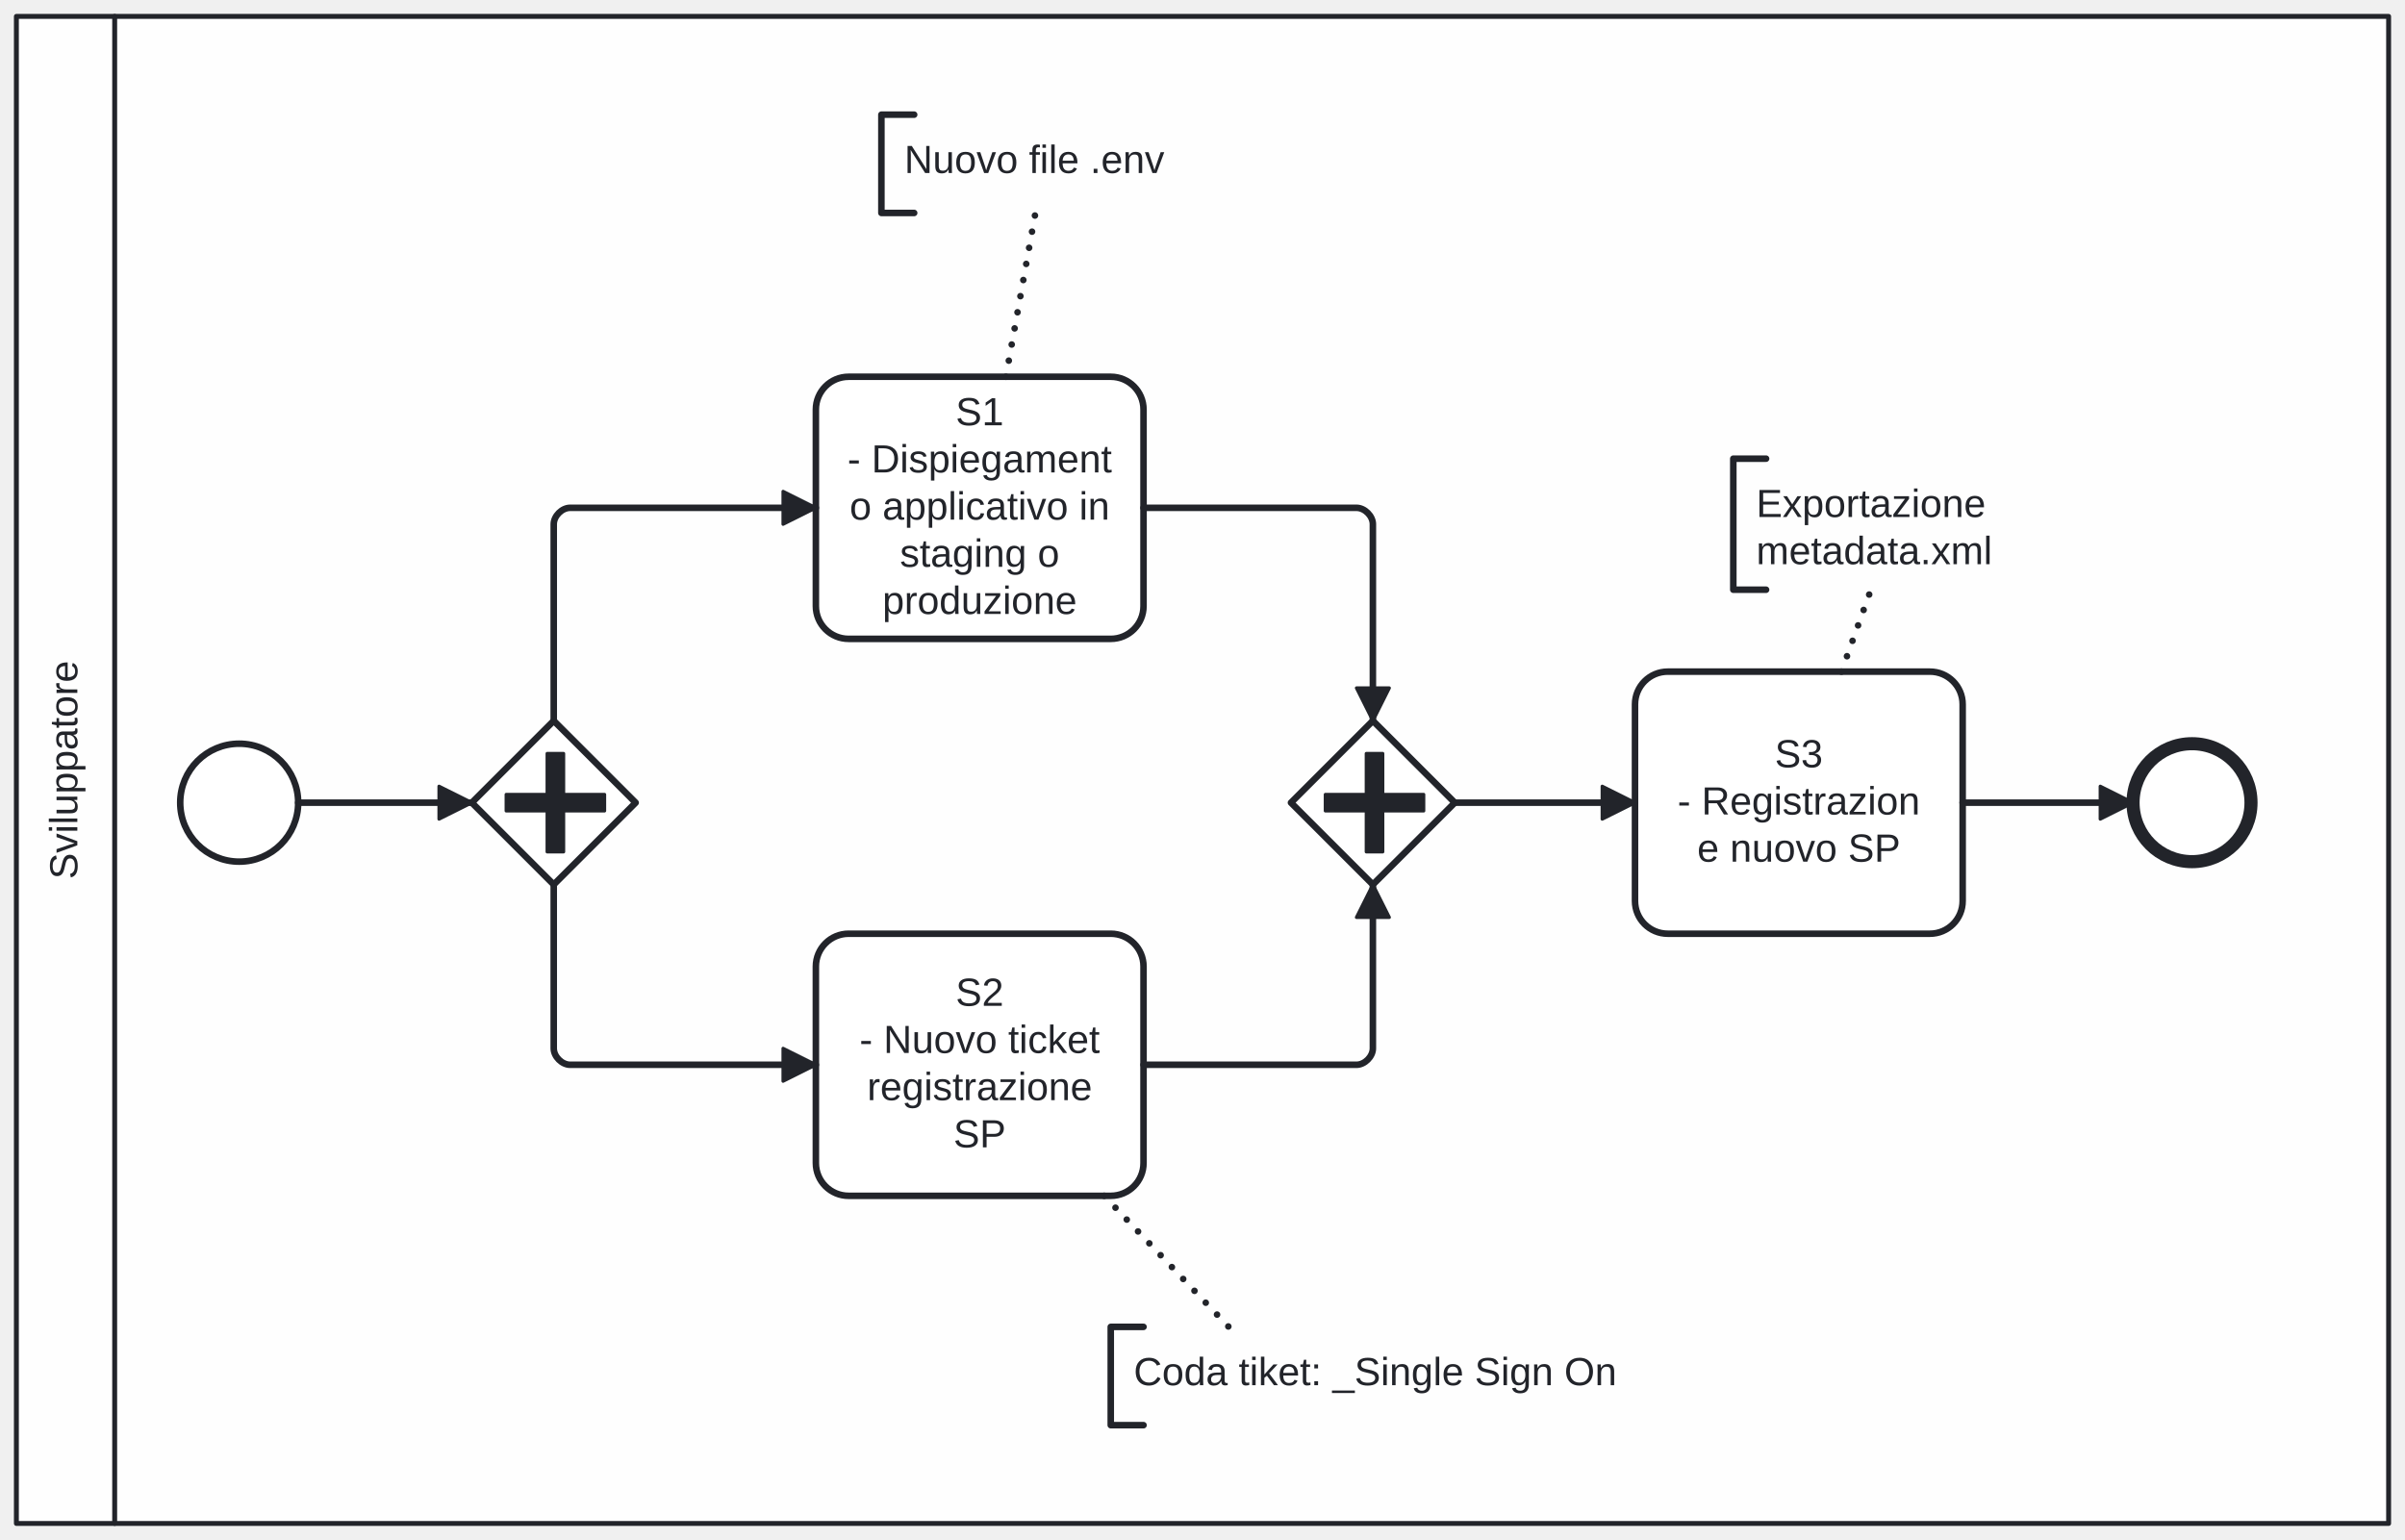
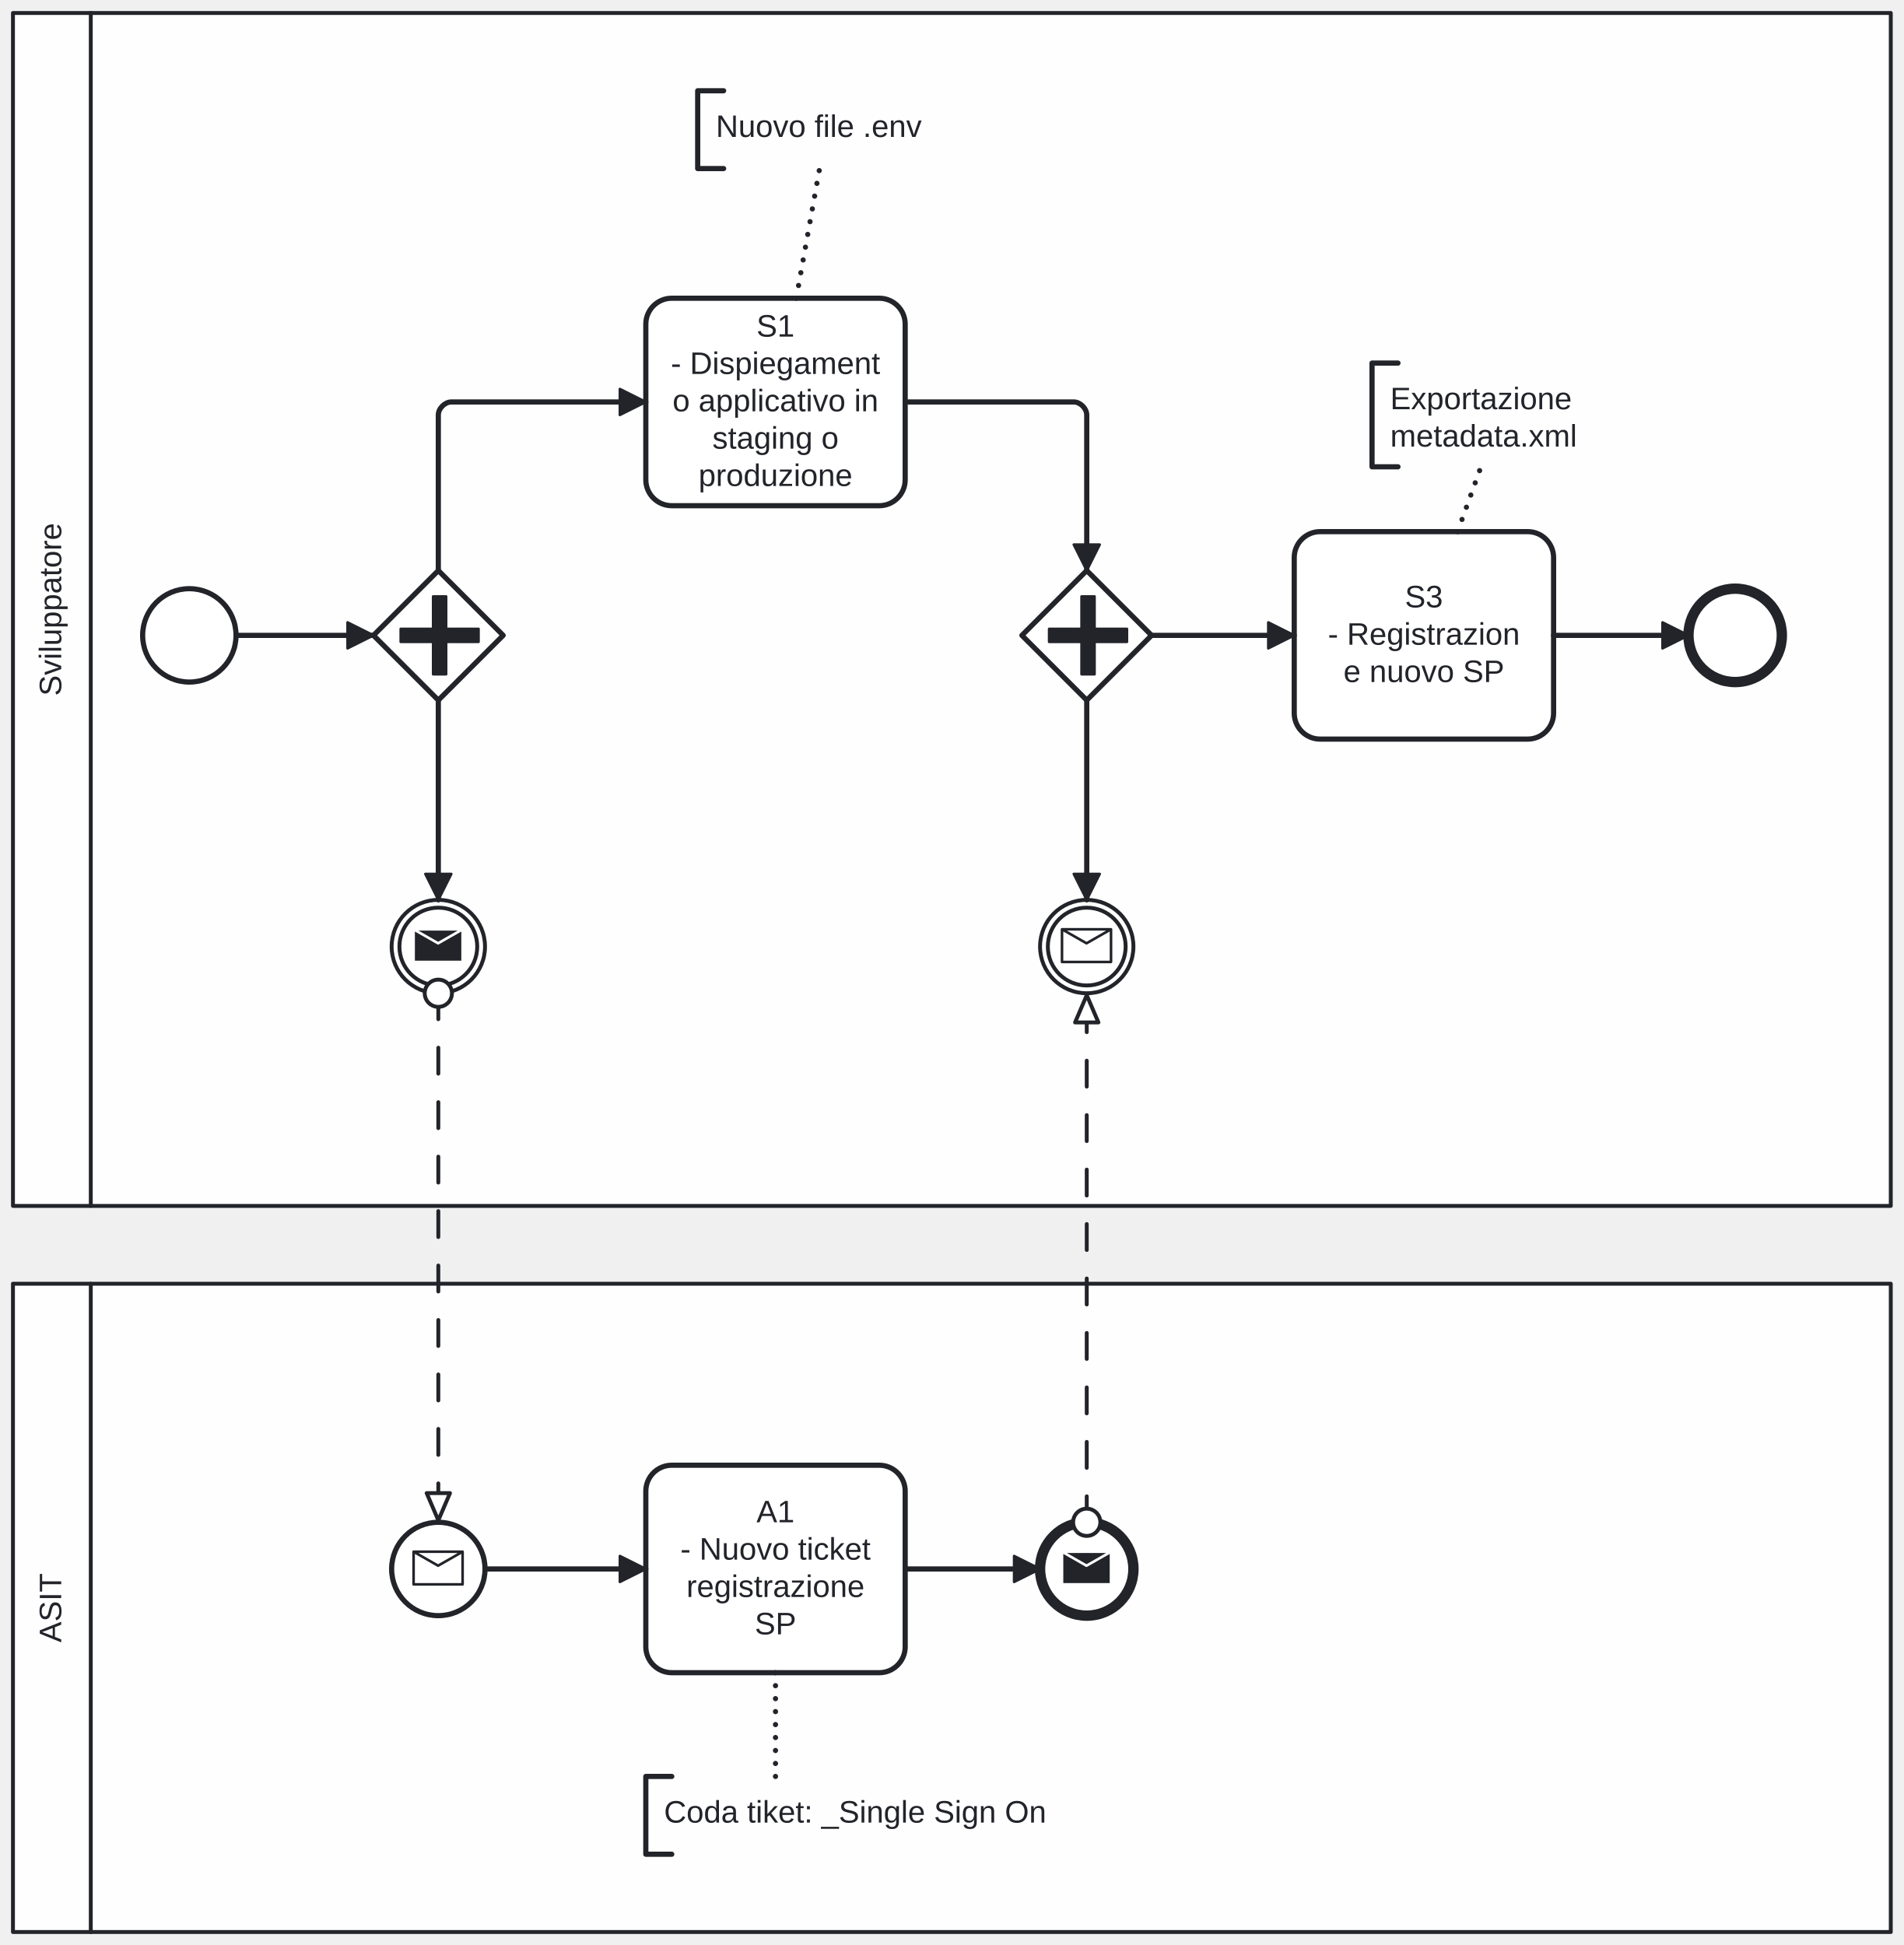
- <svg xmlns="http://www.w3.org/2000/svg" width="734" height="470" viewBox="151 75 734 470" version="1.1">
+ <svg xmlns="http://www.w3.org/2000/svg" width="734" height="750" viewBox="151 75 734 750" version="1.1">
  <defs>
-     <pattern id="djs-grid-pattern-624317" width="10" height="10" patternUnits="userSpaceOnUse">
+     <pattern id="djs-grid-pattern-515310" width="10" height="10" patternUnits="userSpaceOnUse">
      <circle cx="0.5" cy="0.5" r="0.5" style="fill: rgb(204, 204, 204);" />
    </pattern>
  </defs>
  <g class="djs-group">
    <g class="djs-element djs-shape" data-element-id="Participant_1ilblsd" transform="translate(156 80)" style="display: block;">
      <g class="djs-visual">
        <rect x="0" y="0" width="724" height="460" rx="0" ry="0" style="stroke-linecap: round; stroke-linejoin: round; stroke: rgb(34, 36, 42); stroke-width: 1.5px; fill: white; fill-opacity: 0.95;" />
        <path style="fill: none; stroke-linecap: round; stroke-linejoin: round; stroke: rgb(34, 36, 42); stroke-width: 1.5px;" d="M30,0L30,460" />
        <text lineHeight="1.2" class="djs-label" transform="matrix(-1.83697e-16 -1 1 -1.83697e-16 0 460)" style="font-family: Arial, sans-serif; font-size: 12px; font-weight: normal; fill: rgb(34, 36, 42);">
          <tspan x="196.641" y="18.6">Sviluppatore</tspan>
        </text>
      </g>
-       <rect x="-5" y="-5" rx="4" width="734" height="470" class="djs-outline" style="fill: none;" />
      <rect class="djs-hit djs-hit-no-move" x="0" y="0" width="724" height="460" style="fill: none; stroke-opacity: 0; stroke: white; stroke-width: 15px;" />
      <rect class="djs-hit djs-hit-click-stroke" x="0" y="0" width="724" height="460" style="fill: none; stroke-opacity: 0; stroke: white; stroke-width: 15px;" />
      <rect class="djs-hit djs-hit-all" x="0" y="0" width="30" height="460" style="fill: none; stroke-opacity: 0; stroke: white; stroke-width: 15px;" />
+       <rect x="-5" y="-5" rx="4" width="734" height="470" class="djs-outline" style="fill: none;" />
    </g>
    <g class="djs-children">
      <g class="djs-group">
        <g class="djs-element djs-shape" data-element-id="StartEvent_0eio8u2" transform="translate(206 302)" style="display: block;">
          <g class="djs-visual">
            <circle cx="18" cy="18" r="18" style="stroke-linecap: round; stroke-linejoin: round; stroke: rgb(34, 36, 42); stroke-width: 2px; fill: white; fill-opacity: 0.95;" />
          </g>
          <rect class="djs-hit djs-hit-all" x="0" y="0" width="36" height="36" style="fill: none; stroke-opacity: 0; stroke: white; stroke-width: 15px;" />
          <circle cx="18" cy="18" r="23" class="djs-outline" style="fill: none;" />
        </g>
      </g>
      <g class="djs-group">
        <g class="djs-element djs-shape" data-element-id="Event_18gn0qd" transform="translate(802 302)" style="display: block;">
          <g class="djs-visual">
            <circle cx="18" cy="18" r="18" style="stroke-linecap: round; stroke-linejoin: round; stroke: rgb(34, 36, 42); stroke-width: 4px; fill: white; fill-opacity: 0.95;" />
          </g>
          <rect class="djs-hit djs-hit-all" x="0" y="0" width="36" height="36" style="fill: none; stroke-opacity: 0; stroke: white; stroke-width: 15px;" />
          <circle cx="18" cy="18" r="24" class="djs-outline" style="fill: none;" />
        </g>
      </g>
      <g class="djs-group">
        <g class="djs-element djs-shape" data-element-id="Activity_13cdo8l" transform="translate(650 280)" style="display: block;">
          <g class="djs-visual">
            <rect x="0" y="0" width="100" height="80" rx="10" ry="10" style="stroke-linecap: round; stroke-linejoin: round; stroke: rgb(34, 36, 42); stroke-width: 2px; fill: white; fill-opacity: 0.95;" />
            <text lineHeight="1.2" class="djs-label" style="font-family: Arial, sans-serif; font-size: 12px; font-weight: normal; fill: rgb(34, 36, 42);">
              <tspan x="42.656" y="29.2">S3 </tspan>
              <tspan x="12.984" y="43.6">- Registrazion</tspan>
              <tspan x="18.977" y="58">e nuovo SP</tspan>
            </text>
          </g>
          <rect class="djs-hit djs-hit-all" x="0" y="0" width="100" height="80" style="fill: none; stroke-opacity: 0; stroke: white; stroke-width: 15px;" />
          <rect x="-5" y="-5" rx="14" width="110" height="90" class="djs-outline" style="fill: none;" />
        </g>
      </g>
      <g class="djs-group">
        <g class="djs-element djs-shape" data-element-id="Gateway_0kgjt56" transform="translate(295 295)" style="display: block;">
          <g class="djs-visual">
            <polygon points="25,0 50,25 25,50 0,25" style="stroke-linecap: round; stroke-linejoin: round; stroke: rgb(34, 36, 42); stroke-width: 2px; fill: white; fill-opacity: 0.95;" />
            <path d="m 23,10 0,12.5 -12.5,0 0,5 12.5,0 0,12.5 5,0 0,-12.5 12.5,0 0,-5 -12.5,0 0,-12.5 -5,0 z" style="fill: rgb(34, 36, 42); stroke-linecap: round; stroke-linejoin: round; stroke: rgb(34, 36, 42); stroke-width: 1px;" />
          </g>
          <rect class="djs-hit djs-hit-all" x="0" y="0" width="50" height="50" style="fill: none; stroke-opacity: 0; stroke: white; stroke-width: 15px;" />
          <rect x="2" y="2" rx="4" width="46" height="46" class="djs-outline" style="transform-box: fill-box; transform: rotate(45deg); transform-origin: center center; fill: none;" />
        </g>
      </g>
      <g class="djs-group">
        <g class="djs-element djs-shape" data-element-id="Gateway_1dvf3fn" transform="translate(545 295)" style="display: block;">
          <g class="djs-visual">
            <polygon points="25,0 50,25 25,50 0,25" style="stroke-linecap: round; stroke-linejoin: round; stroke: rgb(34, 36, 42); stroke-width: 2px; fill: white; fill-opacity: 0.95;" />
            <path d="m 23,10 0,12.5 -12.5,0 0,5 12.5,0 0,12.5 5,0 0,-12.5 12.5,0 0,-5 -12.5,0 0,-12.5 -5,0 z" style="fill: rgb(34, 36, 42); stroke-linecap: round; stroke-linejoin: round; stroke: rgb(34, 36, 42); stroke-width: 1px;" />
          </g>
          <rect class="djs-hit djs-hit-all" x="0" y="0" width="50" height="50" style="fill: none; stroke-opacity: 0; stroke: white; stroke-width: 15px;" />
          <rect x="2" y="2" rx="4" width="46" height="46" class="djs-outline" style="transform-box: fill-box; transform: rotate(45deg); transform-origin: center center; fill: none;" />
-         </g>
-       </g>
-       <g class="djs-group">
-         <g class="djs-element djs-shape" data-element-id="Activity_0tmb2r7" transform="translate(400 360)" style="display: block;">
-           <g class="djs-visual">
-             <rect x="0" y="0" width="100" height="80" rx="10" ry="10" style="stroke-linecap: round; stroke-linejoin: round; stroke: rgb(34, 36, 42); stroke-width: 2px; fill: white; fill-opacity: 0.95;" />
-             <text lineHeight="1.2" class="djs-label" style="font-family: Arial, sans-serif; font-size: 12px; font-weight: normal; fill: rgb(34, 36, 42);">
-               <tspan x="42.656" y="22">S2 </tspan>
-               <tspan x="13.32" y="36.4">- Nuovo ticket </tspan>
-               <tspan x="15.648" y="50.8">registrazione </tspan>
-               <tspan x="41.992" y="65.2">SP</tspan>
-             </text>
-           </g>
-           <rect class="djs-hit djs-hit-all" x="0" y="0" width="100" height="80" style="fill: none; stroke-opacity: 0; stroke: white; stroke-width: 15px;" />
-           <rect x="-5" y="-5" rx="14" width="110" height="90" class="djs-outline" style="fill: none;" />
        </g>
      </g>
      <g class="djs-group">
        <g class="djs-element djs-shape" data-element-id="Activity_1lchfx7" transform="translate(400 190)" style="display: block;">
          <g class="djs-visual">
            <rect x="0" y="0" width="100" height="80" rx="10" ry="10" style="stroke-linecap: round; stroke-linejoin: round; stroke: rgb(34, 36, 42); stroke-width: 2px; fill: white; fill-opacity: 0.95;" />
            <text lineHeight="1.2" class="djs-label" style="font-family: Arial, sans-serif; font-size: 12px; font-weight: normal; fill: rgb(34, 36, 42);">
              <tspan x="42.656" y="14.8">S1 </tspan>
              <tspan x="9.648" y="29.2">- Dispiegament</tspan>
              <tspan x="10.305" y="43.6">o applicativo in</tspan>
              <tspan x="25.648" y="58">staging o </tspan>
              <tspan x="20.305" y="72.4">produzione</tspan>
            </text>
          </g>
          <rect class="djs-hit djs-hit-all" x="0" y="0" width="100" height="80" style="fill: none; stroke-opacity: 0; stroke: white; stroke-width: 15px;" />
          <rect x="-5" y="-5" rx="14" width="110" height="90" class="djs-outline" style="fill: none;" />
        </g>
      </g>
      <g class="djs-group">
+         <g class="djs-element djs-shape" data-element-id="Event_14rfdn1" transform="translate(302 422)" style="display: block;">
+           <g class="djs-visual">
+             <circle cx="18" cy="18" r="18" style="stroke-linecap: round; stroke-linejoin: round; stroke: rgb(34, 36, 42); stroke-width: 1.5px; fill: white; fill-opacity: 0.95;" />
+             <circle cx="18" cy="18" r="15" style="stroke-linecap: round; stroke-linejoin: round; stroke: rgb(34, 36, 42); stroke-width: 1.5px; fill: none;" />
+             <path d="m 8.46,11.34 l 0,12.6 l 18.9,0 l 0,-12.6 z l 9.45,5.4 l 9.45,-5.4" style="fill: rgb(34, 36, 42); stroke-linecap: round; stroke-linejoin: round; stroke: white; stroke-width: 1px;" />
+           </g>
+           <rect class="djs-hit djs-hit-all" x="0" y="0" width="36" height="36" style="fill: none; stroke-opacity: 0; stroke: white; stroke-width: 15px;" />
+           <circle cx="18" cy="18" r="23" class="djs-outline" style="fill: none;" />
+         </g>
+       </g>
+       <g class="djs-group">
+         <g class="djs-element djs-shape" data-element-id="Event_0gh3zfl" transform="translate(552 422)" style="display: block;">
+           <g class="djs-visual">
+             <circle cx="18" cy="18" r="18" style="stroke-linecap: round; stroke-linejoin: round; stroke: rgb(34, 36, 42); stroke-width: 1.5px; fill: white; fill-opacity: 0.95;" />
+             <circle cx="18" cy="18" r="15" style="stroke-linecap: round; stroke-linejoin: round; stroke: rgb(34, 36, 42); stroke-width: 1.5px; fill: none;" />
+             <path d="m 8.46,11.34 l 0,12.6 l 18.9,0 l 0,-12.6 z l 9.45,5.4 l 9.45,-5.4" style="fill: white; stroke-linecap: round; stroke-linejoin: round; stroke: rgb(34, 36, 42); stroke-width: 1px;" />
+           </g>
+           <rect class="djs-hit djs-hit-all" x="0" y="0" width="36" height="36" style="fill: none; stroke-opacity: 0; stroke: white; stroke-width: 15px;" />
+           <circle cx="18" cy="18" r="23" class="djs-outline" style="fill: none;" />
+         </g>
+       </g>
+       <g class="djs-group">
        <g class="djs-element djs-connection" data-element-id="Flow_0ja02mr" style="display: block;">
          <g class="djs-visual">
            <defs>
-               <marker id="marker-8rjuzr8lrdohg15y5bk6tlogd" viewBox="0 0 20 20" refX="11" refY="10" markerWidth="10" markerHeight="10" orient="auto">
-                 <path d="M 1 5 L 11 10 L 1 15 Z" style="stroke-linecap: round; stroke-linejoin: round; stroke: rgb(34, 36, 42); stroke-width: 1px; fill: rgb(34, 36, 42);" />
-               </marker>
-             </defs>
-             <path data-corner-radius="5" style="fill: none; stroke-linecap: round; stroke-linejoin: round; stroke: rgb(34, 36, 42); stroke-width: 2px; marker-end: url('#marker-8rjuzr8lrdohg15y5bk6tlogd');" d="M242,320L295,320" />
+               <marker id="marker-3g49tixcbj3zzi3zf0a4rburv" viewBox="0 0 20 20" refX="11" refY="10" markerWidth="10" markerHeight="10" orient="auto">
+                 <path d="M 1 5 L 11 10 L 1 15 Z" style="stroke-linecap: round; stroke-linejoin: round; stroke: rgb(34, 36, 42); stroke-width: 1px; fill: rgb(34, 36, 42);" />
+               </marker>
+             </defs>
+             <path data-corner-radius="5" style="fill: none; stroke-linecap: round; stroke-linejoin: round; stroke: rgb(34, 36, 42); stroke-width: 2px; marker-end: url('#marker-3g49tixcbj3zzi3zf0a4rburv');" d="M242,320L295,320" />
          </g>
          <path d="M242,320L295,320" class="djs-hit djs-hit-stroke" style="fill: none; stroke-opacity: 0; stroke: white; stroke-width: 15px;" />
          <rect x="237" y="315" rx="4" width="63" height="10" class="djs-outline" style="fill: none;" />
        </g>
      </g>
      <g class="djs-group">
        <g class="djs-element djs-connection" data-element-id="Flow_1jn1i49" style="display: block;">
          <g class="djs-visual">
            <defs>
-               <marker id="marker-423mjqif7gg9wqgr9s1x3wa03" viewBox="0 0 20 20" refX="11" refY="10" markerWidth="10" markerHeight="10" orient="auto">
-                 <path d="M 1 5 L 11 10 L 1 15 Z" style="stroke-linecap: round; stroke-linejoin: round; stroke: rgb(34, 36, 42); stroke-width: 1px; fill: rgb(34, 36, 42);" />
-               </marker>
-             </defs>
-             <path data-corner-radius="5" style="fill: none; stroke-linecap: round; stroke-linejoin: round; stroke: rgb(34, 36, 42); stroke-width: 2px; marker-end: url('#marker-423mjqif7gg9wqgr9s1x3wa03');" d="M750,320L802,320" />
+               <marker id="marker-ciyyrghwo7wbdj0zioovexiib" viewBox="0 0 20 20" refX="11" refY="10" markerWidth="10" markerHeight="10" orient="auto">
+                 <path d="M 1 5 L 11 10 L 1 15 Z" style="stroke-linecap: round; stroke-linejoin: round; stroke: rgb(34, 36, 42); stroke-width: 1px; fill: rgb(34, 36, 42);" />
+               </marker>
+             </defs>
+             <path data-corner-radius="5" style="fill: none; stroke-linecap: round; stroke-linejoin: round; stroke: rgb(34, 36, 42); stroke-width: 2px; marker-end: url('#marker-ciyyrghwo7wbdj0zioovexiib');" d="M750,320L802,320" />
          </g>
          <path d="M750,320L802,320" class="djs-hit djs-hit-stroke" style="fill: none; stroke-opacity: 0; stroke: white; stroke-width: 15px;" />
          <rect x="745" y="315" rx="4" width="62" height="10" class="djs-outline" style="fill: none;" />
        </g>
      </g>
      <g class="djs-group">
        <g class="djs-element djs-connection" data-element-id="Flow_1rvk4ae" style="display: block;">
          <g class="djs-visual">
            <defs>
-               <marker id="marker-6elnamfbk0u8gzsc5g1a8yxod" viewBox="0 0 20 20" refX="11" refY="10" markerWidth="10" markerHeight="10" orient="auto">
-                 <path d="M 1 5 L 11 10 L 1 15 Z" style="stroke-linecap: round; stroke-linejoin: round; stroke: rgb(34, 36, 42); stroke-width: 1px; fill: rgb(34, 36, 42);" />
-               </marker>
-             </defs>
-             <path data-corner-radius="5" style="fill: none; stroke-linecap: round; stroke-linejoin: round; stroke: rgb(34, 36, 42); stroke-width: 2px; marker-end: url('#marker-6elnamfbk0u8gzsc5g1a8yxod');" d="M595,320L650,320" />
+               <marker id="marker-0lic7okczjqujd2smrrmyn0vu" viewBox="0 0 20 20" refX="11" refY="10" markerWidth="10" markerHeight="10" orient="auto">
+                 <path d="M 1 5 L 11 10 L 1 15 Z" style="stroke-linecap: round; stroke-linejoin: round; stroke: rgb(34, 36, 42); stroke-width: 1px; fill: rgb(34, 36, 42);" />
+               </marker>
+             </defs>
+             <path data-corner-radius="5" style="fill: none; stroke-linecap: round; stroke-linejoin: round; stroke: rgb(34, 36, 42); stroke-width: 2px; marker-end: url('#marker-0lic7okczjqujd2smrrmyn0vu');" d="M595,320L650,320" />
          </g>
          <path d="M595,320L650,320" class="djs-hit djs-hit-stroke" style="fill: none; stroke-opacity: 0; stroke: white; stroke-width: 15px;" />
          <rect x="590" y="315" rx="4" width="65" height="10" class="djs-outline" style="fill: none;" />
        </g>
      </g>
      <g class="djs-group">
        <g class="djs-element djs-connection" data-element-id="Flow_0dtzg3n" style="display: block;">
          <g class="djs-visual">
            <defs>
-               <marker id="marker-6a7yzrg5sb4ixye3h7hulvjj4" viewBox="0 0 20 20" refX="11" refY="10" markerWidth="10" markerHeight="10" orient="auto">
-                 <path d="M 1 5 L 11 10 L 1 15 Z" style="stroke-linecap: round; stroke-linejoin: round; stroke: rgb(34, 36, 42); stroke-width: 1px; fill: rgb(34, 36, 42);" />
-               </marker>
-             </defs>
-             <path data-corner-radius="5" style="fill: none; stroke-linecap: round; stroke-linejoin: round; stroke: rgb(34, 36, 42); stroke-width: 2px; marker-end: url('#marker-6a7yzrg5sb4ixye3h7hulvjj4');" d="M320,295L320,235C320,232.5,322.5,230,325,230L400,230" />
+               <marker id="marker-8hump3ldx2q9zybprzwfnaph0" viewBox="0 0 20 20" refX="11" refY="10" markerWidth="10" markerHeight="10" orient="auto">
+                 <path d="M 1 5 L 11 10 L 1 15 Z" style="stroke-linecap: round; stroke-linejoin: round; stroke: rgb(34, 36, 42); stroke-width: 1px; fill: rgb(34, 36, 42);" />
+               </marker>
+             </defs>
+             <path data-corner-radius="5" style="fill: none; stroke-linecap: round; stroke-linejoin: round; stroke: rgb(34, 36, 42); stroke-width: 2px; marker-end: url('#marker-8hump3ldx2q9zybprzwfnaph0');" d="M320,295L320,235C320,232.5,322.5,230,325,230L400,230" />
          </g>
          <path d="M320,295L320,230L400,230" class="djs-hit djs-hit-stroke" style="fill: none; stroke-opacity: 0; stroke: white; stroke-width: 15px;" />
          <rect x="315" y="225" rx="4" width="90" height="75" class="djs-outline" style="fill: none;" />
        </g>
      </g>
      <g class="djs-group">
-         <g class="djs-element djs-connection" data-element-id="Flow_1w3rgrb" style="display: block;">
-           <g class="djs-visual">
-             <defs>
-               <marker id="marker-b804ns3a7drpouvuy4jwl9r8p" viewBox="0 0 20 20" refX="11" refY="10" markerWidth="10" markerHeight="10" orient="auto">
-                 <path d="M 1 5 L 11 10 L 1 15 Z" style="stroke-linecap: round; stroke-linejoin: round; stroke: rgb(34, 36, 42); stroke-width: 1px; fill: rgb(34, 36, 42);" />
-               </marker>
-             </defs>
-             <path data-corner-radius="5" style="fill: none; stroke-linecap: round; stroke-linejoin: round; stroke: rgb(34, 36, 42); stroke-width: 2px; marker-end: url('#marker-b804ns3a7drpouvuy4jwl9r8p');" d="M320,345L320,395C320,397.5,322.5,400,325,400L400,400" />
-           </g>
-           <path d="M320,345L320,400L400,400" class="djs-hit djs-hit-stroke" style="fill: none; stroke-opacity: 0; stroke: white; stroke-width: 15px;" />
-           <rect x="315" y="340" rx="4" width="90" height="65" class="djs-outline" style="fill: none;" />
-         </g>
-       </g>
-       <g class="djs-group">
        <g class="djs-element djs-connection" data-element-id="Flow_0gctdsy" style="display: block;">
          <g class="djs-visual">
            <defs>
-               <marker id="marker-01gkvn28xzj5rkgzizusn3z6m" viewBox="0 0 20 20" refX="11" refY="10" markerWidth="10" markerHeight="10" orient="auto">
-                 <path d="M 1 5 L 11 10 L 1 15 Z" style="stroke-linecap: round; stroke-linejoin: round; stroke: rgb(34, 36, 42); stroke-width: 1px; fill: rgb(34, 36, 42);" />
-               </marker>
-             </defs>
-             <path data-corner-radius="5" style="fill: none; stroke-linecap: round; stroke-linejoin: round; stroke: rgb(34, 36, 42); stroke-width: 2px; marker-end: url('#marker-01gkvn28xzj5rkgzizusn3z6m');" d="M500,230L565,230C567.5,230,570,232.5,570,235L570,295" />
+               <marker id="marker-31rb0cvgqxqwpwx6pvbryi9df" viewBox="0 0 20 20" refX="11" refY="10" markerWidth="10" markerHeight="10" orient="auto">
+                 <path d="M 1 5 L 11 10 L 1 15 Z" style="stroke-linecap: round; stroke-linejoin: round; stroke: rgb(34, 36, 42); stroke-width: 1px; fill: rgb(34, 36, 42);" />
+               </marker>
+             </defs>
+             <path data-corner-radius="5" style="fill: none; stroke-linecap: round; stroke-linejoin: round; stroke: rgb(34, 36, 42); stroke-width: 2px; marker-end: url('#marker-31rb0cvgqxqwpwx6pvbryi9df');" d="M500,230L565,230C567.5,230,570,232.5,570,235L570,295" />
          </g>
          <path d="M500,230L570,230L570,295" class="djs-hit djs-hit-stroke" style="fill: none; stroke-opacity: 0; stroke: white; stroke-width: 15px;" />
          <rect x="495" y="225" rx="4" width="80" height="75" class="djs-outline" style="fill: none;" />
        </g>
      </g>
      <g class="djs-group">
-         <g class="djs-element djs-connection" data-element-id="Flow_0afl7ip" style="display: block;">
-           <g class="djs-visual">
-             <defs>
-               <marker id="marker-1lao68mm7g7v7iczqd972c6yr" viewBox="0 0 20 20" refX="11" refY="10" markerWidth="10" markerHeight="10" orient="auto">
-                 <path d="M 1 5 L 11 10 L 1 15 Z" style="stroke-linecap: round; stroke-linejoin: round; stroke: rgb(34, 36, 42); stroke-width: 1px; fill: rgb(34, 36, 42);" />
-               </marker>
-             </defs>
-             <path data-corner-radius="5" style="fill: none; stroke-linecap: round; stroke-linejoin: round; stroke: rgb(34, 36, 42); stroke-width: 2px; marker-end: url('#marker-1lao68mm7g7v7iczqd972c6yr');" d="M500,400L565,400C567.5,400,570,397.5,570,395L570,345" />
-           </g>
-           <path d="M500,400L570,400L570,345" class="djs-hit djs-hit-stroke" style="fill: none; stroke-opacity: 0; stroke: white; stroke-width: 15px;" />
-           <rect x="495" y="340" rx="4" width="80" height="65" class="djs-outline" style="fill: none;" />
-         </g>
-       </g>
-     </g>
-   </g>
-   <g class="djs-group">
-     <g class="djs-element djs-connection" data-element-id="Association_1iaxfcf" style="display: block;">
-       <g class="djs-visual">
-         <path data-corner-radius="5" style="fill: none; stroke-linecap: round; stroke-linejoin: round; stroke: rgb(34, 36, 42); stroke-width: 2px; stroke-dasharray: 0, 5;" d="M713,280L722,255" />
-       </g>
-       <path d="M713,280L722,255" class="djs-hit djs-hit-stroke" style="fill: none; stroke-opacity: 0; stroke: white; stroke-width: 15px;" />
-       <rect x="708" y="250" rx="4" width="19" height="35" class="djs-outline" style="fill: none;" />
-     </g>
-   </g>
-   <g class="djs-group">
-     <g class="djs-element djs-connection" data-element-id="Association_1rgnrlo" style="display: block;">
-       <g class="djs-visual">
-         <path data-corner-radius="5" style="fill: none; stroke-linecap: round; stroke-linejoin: round; stroke: rgb(34, 36, 42); stroke-width: 2px; stroke-dasharray: 0, 5;" d="M488,440L526,480" />
-       </g>
-       <path d="M488,440L526,480" class="djs-hit djs-hit-stroke" style="fill: none; stroke-opacity: 0; stroke: white; stroke-width: 15px;" />
-       <rect x="483" y="435" rx="4" width="48" height="50" class="djs-outline" style="fill: none;" />
-     </g>
-   </g>
-   <g class="djs-group">
-     <g class="djs-element djs-connection" data-element-id="Association_0a6ngmn" style="display: block;">
-       <g class="djs-visual">
-         <path data-corner-radius="5" style="fill: none; stroke-linecap: round; stroke-linejoin: round; stroke: rgb(34, 36, 42); stroke-width: 2px; stroke-dasharray: 0, 5;" d="M458,190L467,140" />
-       </g>
-       <path d="M458,190L467,140" class="djs-hit djs-hit-stroke" style="fill: none; stroke-opacity: 0; stroke: white; stroke-width: 15px;" />
-       <rect x="453" y="135" rx="4" width="19" height="60" class="djs-outline" style="fill: none;" />
+         <g class="djs-element djs-connection" data-element-id="Flow_11t3l1o" style="display: block;">
+           <g class="djs-visual">
+             <defs>
+               <marker id="marker-clq363pqd4vv1f10zd1x626nt" viewBox="0 0 20 20" refX="11" refY="10" markerWidth="10" markerHeight="10" orient="auto">
+                 <path d="M 1 5 L 11 10 L 1 15 Z" style="stroke-linecap: round; stroke-linejoin: round; stroke: rgb(34, 36, 42); stroke-width: 1px; fill: rgb(34, 36, 42);" />
+               </marker>
+             </defs>
+             <path data-corner-radius="5" style="fill: none; stroke-linecap: round; stroke-linejoin: round; stroke: rgb(34, 36, 42); stroke-width: 2px; marker-end: url('#marker-clq363pqd4vv1f10zd1x626nt');" d="M320,345L320,422" />
+           </g>
+           <path d="M320,345L320,422" class="djs-hit djs-hit-stroke" style="fill: none; stroke-opacity: 0; stroke: white; stroke-width: 15px;" />
+           <rect x="315" y="340" rx="4" width="10" height="87" class="djs-outline" style="fill: none;" />
+         </g>
+       </g>
+       <g class="djs-group">
+         <g class="djs-element djs-connection" data-element-id="Flow_0kijv2o" style="display: block;">
+           <g class="djs-visual">
+             <defs>
+               <marker id="marker-8r7tut0mkha5slwau9x8bdyl6" viewBox="0 0 20 20" refX="11" refY="10" markerWidth="10" markerHeight="10" orient="auto">
+                 <path d="M 1 5 L 11 10 L 1 15 Z" style="stroke-linecap: round; stroke-linejoin: round; stroke: rgb(34, 36, 42); stroke-width: 1px; fill: rgb(34, 36, 42);" />
+               </marker>
+             </defs>
+             <path data-corner-radius="5" style="fill: none; stroke-linecap: round; stroke-linejoin: round; stroke: rgb(34, 36, 42); stroke-width: 2px; marker-end: url('#marker-8r7tut0mkha5slwau9x8bdyl6');" d="M570,345L570,422" />
+           </g>
+           <path d="M570,345L570,422" class="djs-hit djs-hit-stroke" style="fill: none; stroke-opacity: 0; stroke: white; stroke-width: 15px;" />
+           <rect x="565" y="340" rx="4" width="10" height="87" class="djs-outline" style="fill: none;" />
+         </g>
+       </g>
+     </g>
+   </g>
+   <g class="djs-group">
+     <g class="djs-element djs-shape" data-element-id="Participant_05lwshm" transform="translate(156 570)" style="display: block;">
+       <g class="djs-visual">
+         <rect x="0" y="0" width="724" height="250" rx="0" ry="0" style="stroke-linecap: round; stroke-linejoin: round; stroke: rgb(34, 36, 42); stroke-width: 1.5px; fill: white; fill-opacity: 0.95;" />
+         <path style="fill: none; stroke-linecap: round; stroke-linejoin: round; stroke: rgb(34, 36, 42); stroke-width: 1.5px;" d="M30,0L30,250" />
+         <text lineHeight="1.2" class="djs-label" transform="matrix(-1.83697e-16 -1 1 -1.83697e-16 0 250)" style="font-family: Arial, sans-serif; font-size: 12px; font-weight: normal; fill: rgb(34, 36, 42);">
+           <tspan x="111.664" y="18.6">ASIT</tspan>
+         </text>
+       </g>
+       <rect x="-5" y="-5" rx="4" width="734" height="260" class="djs-outline" style="fill: none;" />
+       <rect class="djs-hit djs-hit-no-move" x="0" y="0" width="724" height="250" style="fill: none; stroke-opacity: 0; stroke: white; stroke-width: 15px;" />
+       <rect class="djs-hit djs-hit-click-stroke" x="0" y="0" width="724" height="250" style="fill: none; stroke-opacity: 0; stroke: white; stroke-width: 15px;" />
+       <rect class="djs-hit djs-hit-all" x="0" y="0" width="30" height="250" style="fill: none; stroke-opacity: 0; stroke: white; stroke-width: 15px;" />
+     </g>
+     <g class="djs-children">
+       <g class="djs-group">
+         <g class="djs-element djs-shape" data-element-id="Event_0xncw7u" transform="translate(302 662)" style="display: block;">
+           <g class="djs-visual">
+             <circle cx="18" cy="18" r="18" style="stroke-linecap: round; stroke-linejoin: round; stroke: rgb(34, 36, 42); stroke-width: 2px; fill: white; fill-opacity: 0.95;" />
+             <path d="m 8.46,11.34 l 0,12.6 l 18.9,0 l 0,-12.6 z l 9.45,5.4 l 9.45,-5.4" style="fill: white; stroke-linecap: round; stroke-linejoin: round; stroke: rgb(34, 36, 42); stroke-width: 1px;" />
+           </g>
+           <rect class="djs-hit djs-hit-all" x="0" y="0" width="36" height="36" style="fill: none; stroke-opacity: 0; stroke: white; stroke-width: 15px;" />
+           <circle cx="18" cy="18" r="23" class="djs-outline" style="fill: none;" />
+         </g>
+       </g>
+       <g class="djs-group">
+         <g class="djs-element djs-shape" data-element-id="Event_13i771m" transform="translate(552 662)" style="display: block;">
+           <g class="djs-visual">
+             <circle cx="18" cy="18" r="18" style="stroke-linecap: round; stroke-linejoin: round; stroke: rgb(34, 36, 42); stroke-width: 4px; fill: white; fill-opacity: 0.95;" />
+             <path d="m 8.46,11.34 l 0,12.6 l 18.9,0 l 0,-12.6 z l 9.45,5.4 l 9.45,-5.4" style="fill: rgb(34, 36, 42); stroke-linecap: round; stroke-linejoin: round; stroke: white; stroke-width: 1px;" />
+           </g>
+           <rect class="djs-hit djs-hit-all" x="0" y="0" width="36" height="36" style="fill: none; stroke-opacity: 0; stroke: white; stroke-width: 15px;" />
+           <circle cx="18" cy="18" r="24" class="djs-outline" style="fill: none;" />
+         </g>
+       </g>
+       <g class="djs-group">
+         <g class="djs-element djs-shape" data-element-id="Activity_0tmb2r7" transform="translate(400 640)" style="display: block;">
+           <g class="djs-visual">
+             <rect x="0" y="0" width="100" height="80" rx="10" ry="10" style="stroke-linecap: round; stroke-linejoin: round; stroke: rgb(34, 36, 42); stroke-width: 2px; fill: white; fill-opacity: 0.95;" />
+             <text lineHeight="1.2" class="djs-label" style="font-family: Arial, sans-serif; font-size: 12px; font-weight: normal; fill: rgb(34, 36, 42);">
+               <tspan x="42.656" y="22">A1 </tspan>
+               <tspan x="13.32" y="36.4">- Nuovo ticket </tspan>
+               <tspan x="15.648" y="50.8">registrazione </tspan>
+               <tspan x="41.992" y="65.2">SP</tspan>
+             </text>
+           </g>
+           <rect class="djs-hit djs-hit-all" x="0" y="0" width="100" height="80" style="fill: none; stroke-opacity: 0; stroke: white; stroke-width: 15px;" />
+           <rect x="-5" y="-5" rx="14" width="110" height="90" class="djs-outline" style="fill: none;" />
+         </g>
+       </g>
+       <g class="djs-group">
+         <g class="djs-element djs-connection" data-element-id="Association_1rgnrlo" style="display: block;">
+           <g class="djs-visual">
+             <path data-corner-radius="5" style="fill: none; stroke-linecap: round; stroke-linejoin: round; stroke: rgb(34, 36, 42); stroke-width: 2px; stroke-dasharray: 0, 5;" d="M450,720L450,760" />
+           </g>
+           <path d="M450,720L450,760" class="djs-hit djs-hit-stroke" style="fill: none; stroke-opacity: 0; stroke: white; stroke-width: 15px;" />
+           <rect x="445" y="715" rx="4" width="10" height="50" class="djs-outline" style="fill: none;" />
+         </g>
+       </g>
+       <g class="djs-group">
+         <g class="djs-element djs-connection" data-element-id="Flow_1t3uvq0" style="display: block;">
+           <g class="djs-visual">
+             <defs>
+               <marker id="marker-2pkgg7u9r60s5u2r1b73u5oox" viewBox="0 0 20 20" refX="11" refY="10" markerWidth="10" markerHeight="10" orient="auto">
+                 <path d="M 1 5 L 11 10 L 1 15 Z" style="stroke-linecap: round; stroke-linejoin: round; stroke: rgb(34, 36, 42); stroke-width: 1px; fill: rgb(34, 36, 42);" />
+               </marker>
+             </defs>
+             <path data-corner-radius="5" style="fill: none; stroke-linecap: round; stroke-linejoin: round; stroke: rgb(34, 36, 42); stroke-width: 2px; marker-end: url('#marker-2pkgg7u9r60s5u2r1b73u5oox');" d="M338,680L400,680" />
+           </g>
+           <path d="M338,680L400,680" class="djs-hit djs-hit-stroke" style="fill: none; stroke-opacity: 0; stroke: white; stroke-width: 15px;" />
+           <rect x="333" y="675" rx="4" width="72" height="10" class="djs-outline" style="fill: none;" />
+         </g>
+       </g>
+       <g class="djs-group">
+         <g class="djs-element djs-connection" data-element-id="Flow_1ezpoeb" style="display: block;">
+           <g class="djs-visual">
+             <defs>
+               <marker id="marker-8scr8jyrs68gspfrblci7y2gw" viewBox="0 0 20 20" refX="11" refY="10" markerWidth="10" markerHeight="10" orient="auto">
+                 <path d="M 1 5 L 11 10 L 1 15 Z" style="stroke-linecap: round; stroke-linejoin: round; stroke: rgb(34, 36, 42); stroke-width: 1px; fill: rgb(34, 36, 42);" />
+               </marker>
+             </defs>
+             <path data-corner-radius="5" style="fill: none; stroke-linecap: round; stroke-linejoin: round; stroke: rgb(34, 36, 42); stroke-width: 2px; marker-end: url('#marker-8scr8jyrs68gspfrblci7y2gw');" d="M500,680L552,680" />
+           </g>
+           <path d="M500,680L552,680" class="djs-hit djs-hit-stroke" style="fill: none; stroke-opacity: 0; stroke: white; stroke-width: 15px;" />
+           <rect x="495" y="675" rx="4" width="62" height="10" class="djs-outline" style="fill: none;" />
+         </g>
+       </g>
+     </g>
+   </g>
+   <g class="djs-group">
+     <g class="djs-element djs-shape" data-element-id="TextAnnotation_0hgxg7t" transform="translate(420 110)" style="display: block;">
+       <g class="djs-visual">
+         <rect x="0" y="0" width="100" height="30" rx="0" ry="0" style="stroke-linecap: round; stroke-linejoin: round; stroke: none; stroke-width: 2px; fill: none;" />
+         <path d="m 0, 0 m 10,0 l -10,0 l 0,30 l 10,0" style="fill: none; stroke-linecap: round; stroke-linejoin: round; stroke: rgb(34, 36, 42); stroke-width: 2px;" />
+         <text lineHeight="1.2" class="djs-label" style="font-family: Arial, sans-serif; font-size: 12px; font-weight: normal; fill: rgb(34, 36, 42);">
+           <tspan x="7" y="17.8">Nuovo file .env</tspan>
+         </text>
+       </g>
+       <rect class="djs-hit djs-hit-all" x="0" y="0" width="100" height="30" style="fill: none; stroke-opacity: 0; stroke: white; stroke-width: 15px;" />
+       <rect x="-5" y="-5" rx="4" width="110" height="40" class="djs-outline" style="fill: none;" />
    </g>
  </g>
  <g class="djs-group">
    <g class="djs-element djs-shape" data-element-id="TextAnnotation_0pnc7iz" transform="translate(680 215)" style="display: block;">
      <g class="djs-visual">
        <rect x="0" y="0" width="100" height="40" rx="0" ry="0" style="stroke-linecap: round; stroke-linejoin: round; stroke: none; stroke-width: 2px; fill: none;" />
        <path d="m 0, 0 m 10,0 l -10,0 l 0,40 l 10,0" style="fill: none; stroke-linecap: round; stroke-linejoin: round; stroke: rgb(34, 36, 42); stroke-width: 2px;" />
        <text lineHeight="1.2" class="djs-label" style="font-family: Arial, sans-serif; font-size: 12px; font-weight: normal; fill: rgb(34, 36, 42);">
          <tspan x="7" y="17.8">Exportazione </tspan>
          <tspan x="7" y="32.2">metadata.xml</tspan>
        </text>
      </g>
      <rect class="djs-hit djs-hit-all" x="0" y="0" width="100" height="40" style="fill: none; stroke-opacity: 0; stroke: white; stroke-width: 15px;" />
      <rect x="-5" y="-5" rx="4" width="110" height="50" class="djs-outline" style="fill: none;" />
    </g>
  </g>
  <g class="djs-group">
-     <g class="djs-element djs-shape" data-element-id="TextAnnotation_0hgxg7t" transform="translate(420 110)" style="display: block;">
-       <g class="djs-visual">
-         <rect x="0" y="0" width="100" height="30" rx="0" ry="0" style="stroke-linecap: round; stroke-linejoin: round; stroke: none; stroke-width: 2px; fill: none;" />
-         <path d="m 0, 0 m 10,0 l -10,0 l 0,30 l 10,0" style="fill: none; stroke-linecap: round; stroke-linejoin: round; stroke: rgb(34, 36, 42); stroke-width: 2px;" />
-         <text lineHeight="1.2" class="djs-label" style="font-family: Arial, sans-serif; font-size: 12px; font-weight: normal; fill: rgb(34, 36, 42);">
-           <tspan x="7" y="17.8">Nuovo file .env</tspan>
-         </text>
-       </g>
-       <rect class="djs-hit djs-hit-all" x="0" y="0" width="100" height="30" style="fill: none; stroke-opacity: 0; stroke: white; stroke-width: 15px;" />
-       <rect x="-5" y="-5" rx="4" width="110" height="40" class="djs-outline" style="fill: none;" />
-     </g>
-   </g>
-   <g class="djs-group">
-     <g class="djs-element djs-shape" data-element-id="TextAnnotation_0ibrwx1" transform="translate(490 480)" style="display: block;">
+     <g class="djs-element djs-connection" data-element-id="Association_1iaxfcf" style="display: block;">
+       <g class="djs-visual">
+         <path data-corner-radius="5" style="fill: none; stroke-linecap: round; stroke-linejoin: round; stroke: rgb(34, 36, 42); stroke-width: 2px; stroke-dasharray: 0, 5;" d="M713,280L722,255" />
+       </g>
+       <path d="M713,280L722,255" class="djs-hit djs-hit-stroke" style="fill: none; stroke-opacity: 0; stroke: white; stroke-width: 15px;" />
+       <rect x="708" y="250" rx="4" width="19" height="35" class="djs-outline" style="fill: none;" />
+     </g>
+   </g>
+   <g class="djs-group">
+     <g class="djs-element djs-connection" data-element-id="Association_0a6ngmn" style="display: block;">
+       <g class="djs-visual">
+         <path data-corner-radius="5" style="fill: none; stroke-linecap: round; stroke-linejoin: round; stroke: rgb(34, 36, 42); stroke-width: 2px; stroke-dasharray: 0, 5;" d="M458,190L467,140" />
+       </g>
+       <path d="M458,190L467,140" class="djs-hit djs-hit-stroke" style="fill: none; stroke-opacity: 0; stroke: white; stroke-width: 15px;" />
+       <rect x="453" y="135" rx="4" width="19" height="60" class="djs-outline" style="fill: none;" />
+     </g>
+   </g>
+   <g class="djs-group">
+     <g class="djs-element djs-connection" data-element-id="Flow_0ev9k3h" style="display: block;">
+       <g class="djs-visual">
+         <defs>
+           <marker id="marker-0cumaeh3ef4s4yrhpzpy9drqy" viewBox="0 0 20 20" refX="8.5" refY="5" markerWidth="20" markerHeight="20" orient="auto">
+             <path d="m 1 5 l 0 -3 l 7 3 l -7 3 z" style="stroke-linecap: round; stroke-linejoin: round; stroke: rgb(34, 36, 42); stroke-width: 1px; fill: white; stroke-dasharray: 10000, 1;" />
+           </marker>
+           <marker id="marker-3ilou70r3nh5giv74etxbnagi" viewBox="0 0 20 20" refX="6" refY="6" markerWidth="20" markerHeight="20" orient="auto">
+             <circle cx="6" cy="6" r="3.5" style="stroke-linecap: round; stroke-linejoin: round; stroke: rgb(34, 36, 42); stroke-width: 1px; fill: white; stroke-dasharray: 10000, 1;" />
+           </marker>
+         </defs>
+         <path data-corner-radius="5" style="fill: none; stroke-linecap: round; stroke-linejoin: round; stroke: rgb(34, 36, 42); stroke-width: 1.5px; marker-end: url('#marker-0cumaeh3ef4s4yrhpzpy9drqy'); marker-start: url('#marker-3ilou70r3nh5giv74etxbnagi'); stroke-dasharray: 10, 11;" d="M320,458L320,662" />
+       </g>
+       <path d="M320,458L320,662" class="djs-hit djs-hit-stroke" style="fill: none; stroke-opacity: 0; stroke: white; stroke-width: 15px;" />
+       <rect x="315" y="453" rx="4" width="10" height="214" class="djs-outline" style="fill: none;" />
+     </g>
+   </g>
+   <g class="djs-group">
+     <g class="djs-element djs-shape" data-element-id="TextAnnotation_0ibrwx1" transform="translate(400 760)" style="display: block;">
      <g class="djs-visual">
        <rect x="0" y="0" width="180" height="30" rx="0" ry="0" style="stroke-linecap: round; stroke-linejoin: round; stroke: none; stroke-width: 2px; fill: none;" />
        <path d="m 0, 0 m 10,0 l -10,0 l 0,30 l 10,0" style="fill: none; stroke-linecap: round; stroke-linejoin: round; stroke: rgb(34, 36, 42); stroke-width: 2px;" />
        <text lineHeight="1.2" class="djs-label" style="font-family: Arial, sans-serif; font-size: 12px; font-weight: normal; fill: rgb(34, 36, 42);">
          <tspan x="7" y="17.8">Coda tiket: _Single Sign On</tspan>
        </text>
      </g>
      <rect class="djs-hit djs-hit-all" x="0" y="0" width="180" height="30" style="fill: none; stroke-opacity: 0; stroke: white; stroke-width: 15px;" />
      <rect x="-5" y="-5" rx="4" width="190" height="40" class="djs-outline" style="fill: none;" />
    </g>
  </g>
+   <g class="djs-group">
+     <g class="djs-element djs-connection" data-element-id="Flow_0tcpd8i" style="display: block;">
+       <g class="djs-visual">
+         <defs>
+           <marker id="marker-cjls4v3mpw3kda4jfwvhn1upz" viewBox="0 0 20 20" refX="8.5" refY="5" markerWidth="20" markerHeight="20" orient="auto">
+             <path d="m 1 5 l 0 -3 l 7 3 l -7 3 z" style="stroke-linecap: round; stroke-linejoin: round; stroke: rgb(34, 36, 42); stroke-width: 1px; fill: white; stroke-dasharray: 10000, 1;" />
+           </marker>
+           <marker id="marker-30v62qh3o9dd9xctqnhj1b8at" viewBox="0 0 20 20" refX="6" refY="6" markerWidth="20" markerHeight="20" orient="auto">
+             <circle cx="6" cy="6" r="3.5" style="stroke-linecap: round; stroke-linejoin: round; stroke: rgb(34, 36, 42); stroke-width: 1px; fill: white; stroke-dasharray: 10000, 1;" />
+           </marker>
+         </defs>
+         <path data-corner-radius="5" style="fill: none; stroke-linecap: round; stroke-linejoin: round; stroke: rgb(34, 36, 42); stroke-width: 1.5px; marker-end: url('#marker-cjls4v3mpw3kda4jfwvhn1upz'); marker-start: url('#marker-30v62qh3o9dd9xctqnhj1b8at'); stroke-dasharray: 10, 11;" d="M570,662L570,458" />
+       </g>
+       <path d="M570,662L570,458" class="djs-hit djs-hit-stroke" style="fill: none; stroke-opacity: 0; stroke: white; stroke-width: 15px;" />
+       <rect x="565" y="453" rx="4" width="10" height="214" class="djs-outline" style="fill: none;" />
+     </g>
+   </g>
</svg>
